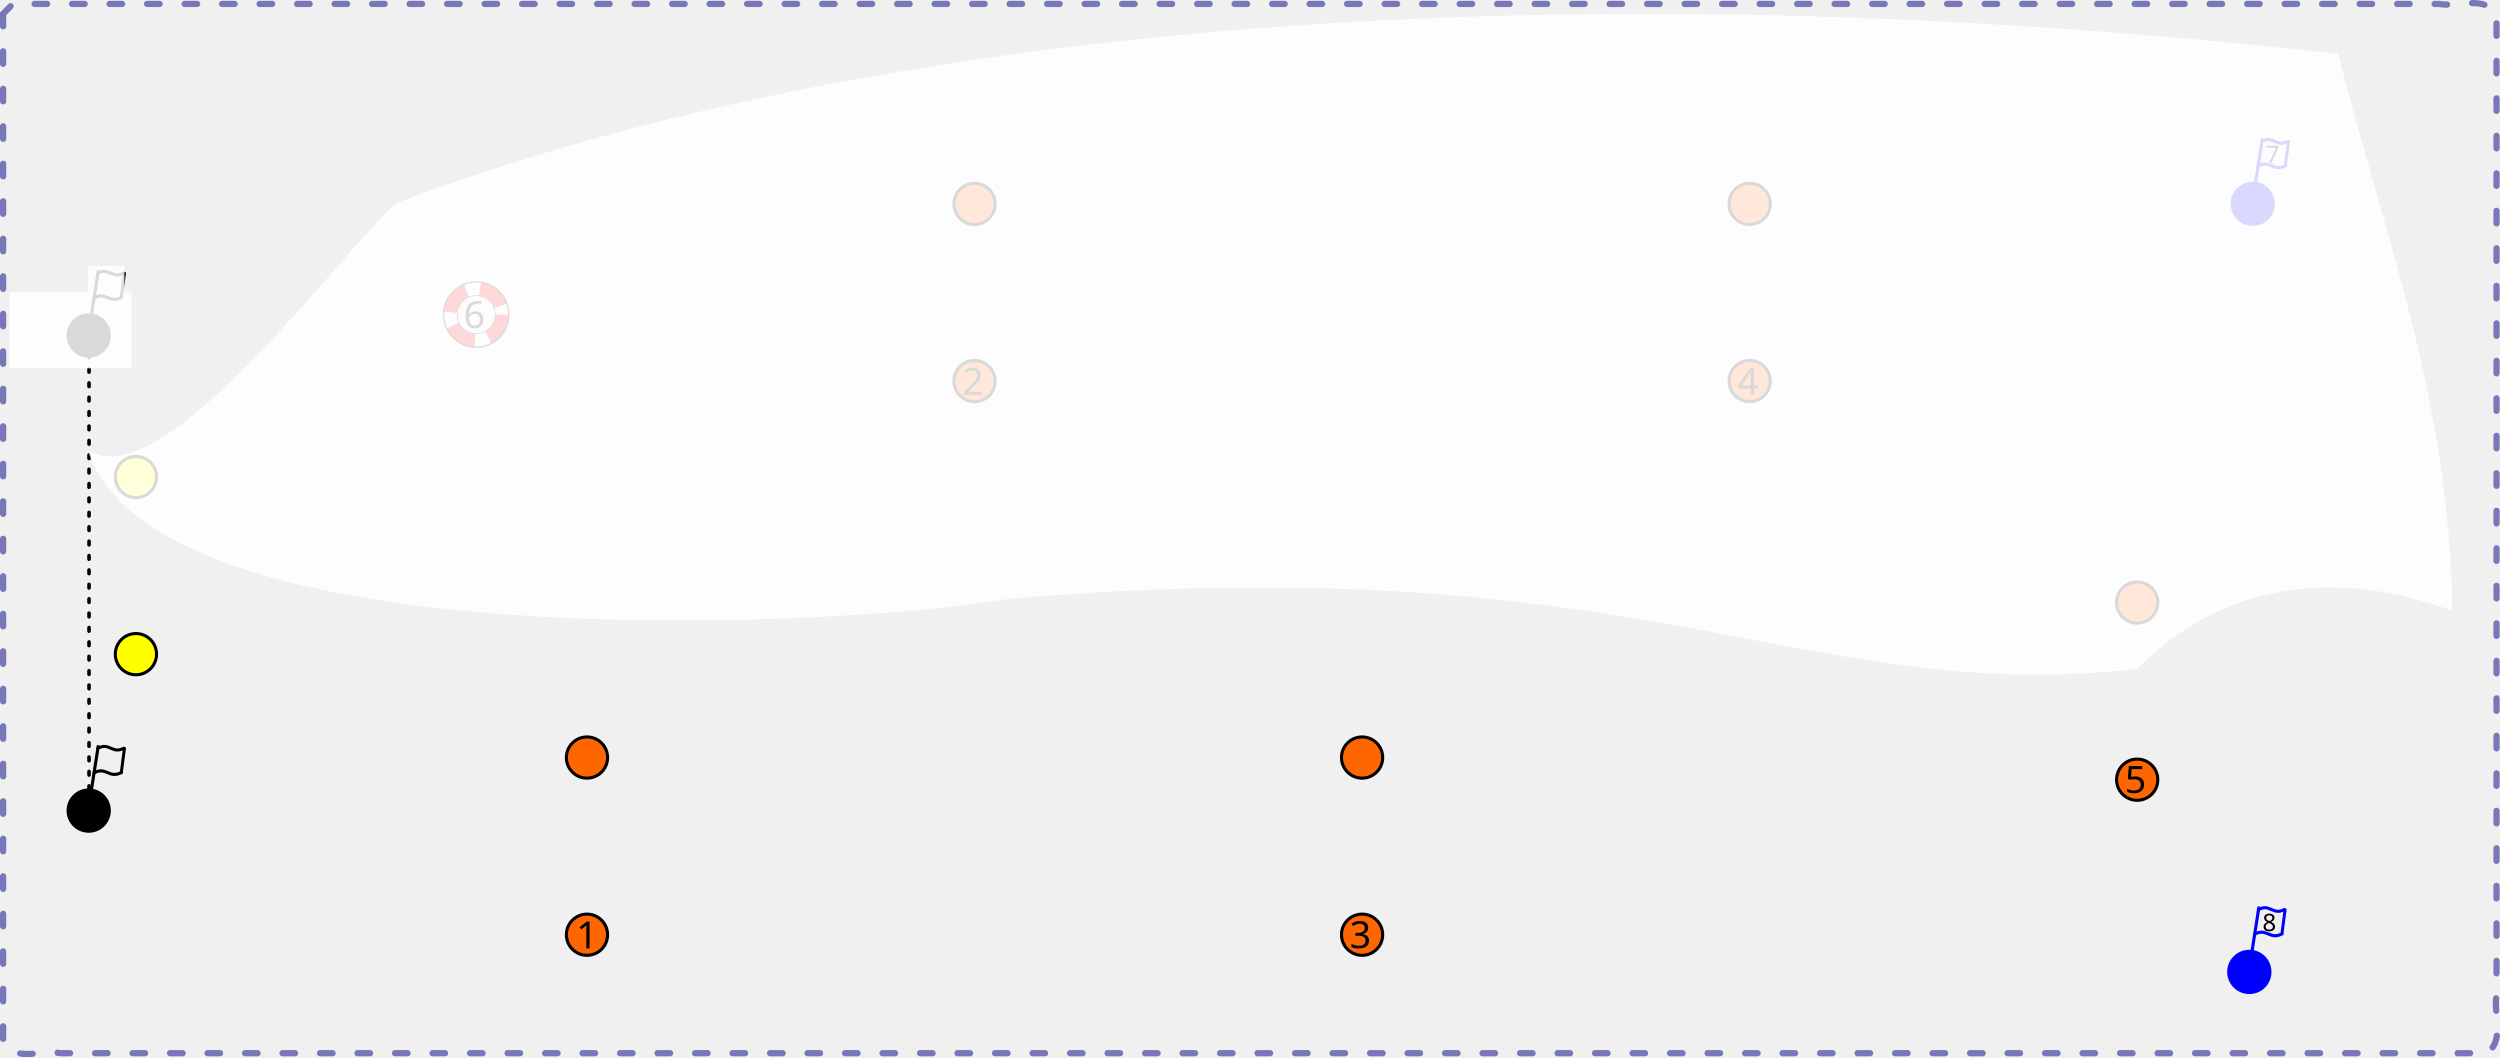
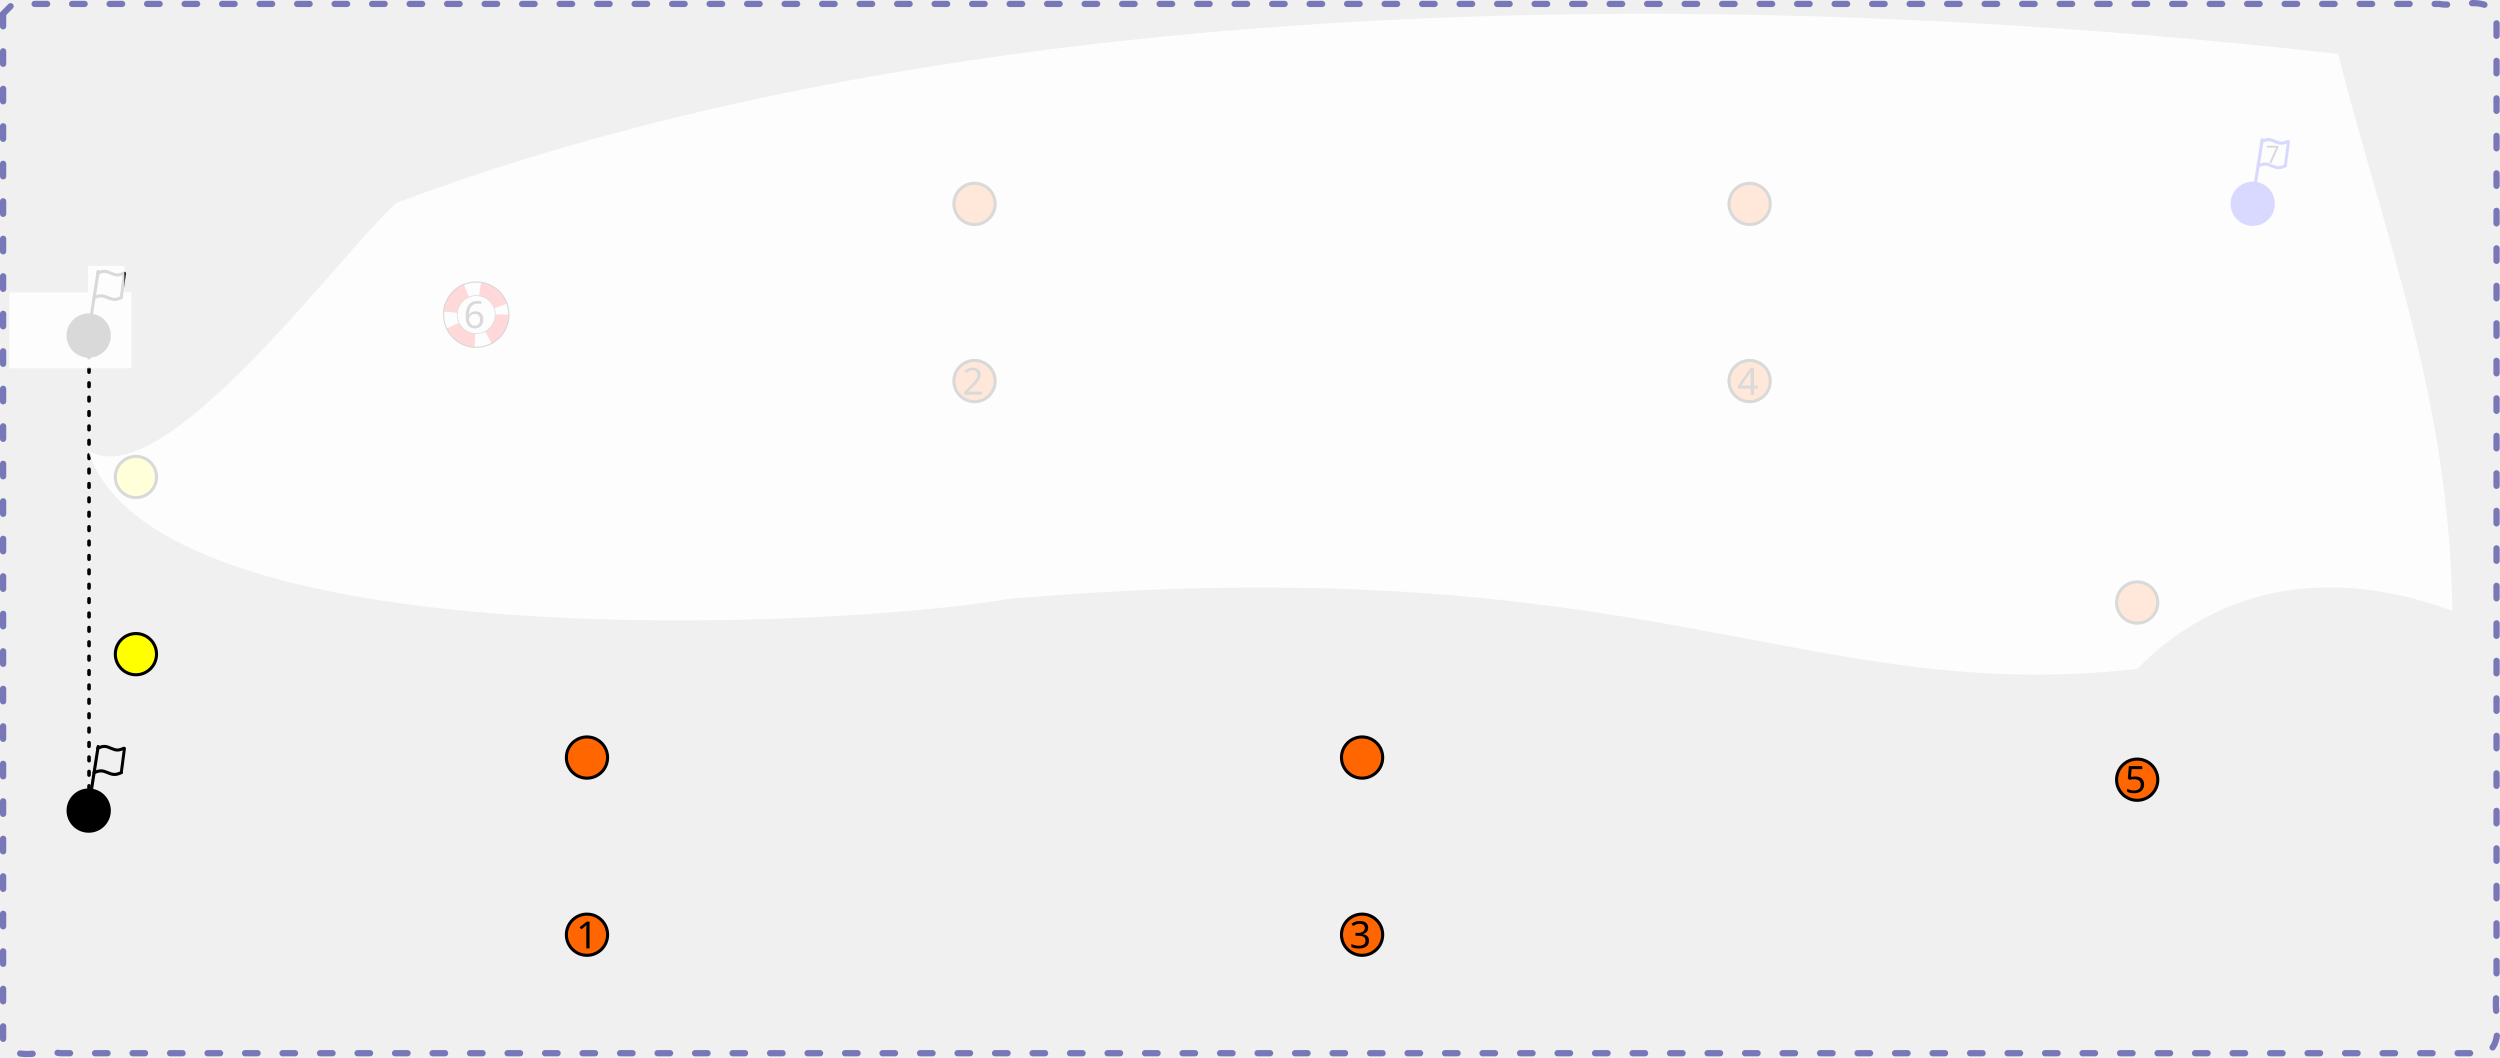
<svg xmlns="http://www.w3.org/2000/svg" version="1.0" id="svg3641" height="360.829" width="853.326" style="enable-background:new" xml:space="preserve">
  <defs id="arrows">
    <marker id="RazorWire" refX="0" refY="0" orient="auto" style="overflow:visible">
      <path id="path5527" style="fill:#34ff00;fill-opacity:1;fill-rule:evenodd;stroke:#34ff00;stroke-width:0.085pt;stroke-opacity:1" d="M 0.019,-0.632 V 0.595 L -6.621,2.568 H 9.113 L 2.979,0.595 V -0.632 L 9.166,-2.472 H -6.594 Z" />
    </marker>
    <marker orient="auto" refY="0" refX="0" id="Scissors" style="overflow:visible">
      <path id="schere" d="M 9.696,-3.847 C 8.661,-5.095 6.794,-5.052 5.4,-4.515 l -8.76,3.283 c -2.548,-1.394 -5.065,-0.995 -5.065,-1.673 0,-0.53 0.487,-0.414 0.414,-1.795 -0.07,-1.326 -1.454,-2.307 -2.763,-2.22 -1.309,-0.008 -2.666,0.995 -2.678,2.379 -0.098,1.393 1.074,2.688 2.461,2.779 1.624,0.242 4.499,-0.742 5.848,1.676 C -6.148,1.766 -7.931,1.771 -9.543,1.679 -10.882,1.602 -12.489,1.985 -13.128,3.301 c -0.617,1.261 -0.012,3.056 1.405,3.442 1.43,0.525 3.393,-0.138 3.733,-1.782 0.262,-1.267 -0.635,-1.862 -0.291,-2.322 0.26,-0.347 1.91,-0.146 4.85,-1.466 L 6.055,4.515 C 7.253,4.85 8.718,4.839 9.78,3.66 L -0.055,-0.057 Z M -9.832,-5.874 c 1.381,0.771 1.268,2.862 -0.167,3.268 -1.298,0.452 -2.956,-0.81 -2.542,-2.216 0.242,-1.154 1.764,-1.579 2.709,-1.052 z m 0.06,8.552 c 1.441,0.532 1.196,2.97 -0.269,3.298 -0.972,0.337 -2.361,-0.148 -2.459,-1.293 -0.189,-1.392 1.446,-2.65 2.728,-2.005 z" style="fill:#34ff00;fill-opacity:1;stroke:#34ff00;stroke-width:1.067;stroke-opacity:1" />
    </marker>
    <marker orient="auto" refY="0" refX="0" id="Legs" style="overflow:visible">
      <g id="g5494" transform="scale(-0.7)" style="fill:#34ff00;fill-opacity:1;stroke:#34ff00;stroke-opacity:1">
        <g id="g5496" transform="matrix(0,-1,-1,0,22.0892,22.73484)" style="fill:#34ff00;fill-opacity:1;stroke:#34ff00;stroke-opacity:1">
          <path id="path5498" d="m 22.636,22.054 c -7.371,5.036 -2.618,7.047 -6.23,14.339" style="fill:#34ff00;fill-opacity:1;fill-rule:evenodd;stroke:#34ff00;stroke-width:1.067pt;stroke-opacity:1" />
          <path id="path5500" d="m 22.825,21.918 c -1.451,8.904 3.772,9.355 4.805,14.747" style="fill:#34ff00;fill-opacity:1;fill-rule:evenodd;stroke:#34ff00;stroke-width:1.067pt;stroke-opacity:1" />
        </g>
        <path id="path5502" d="m -15.029,-7.181 -0.984,4.313 4.227,-1.305 z" style="fill:#34ff00;fill-opacity:1;fill-rule:evenodd;stroke:#34ff00;stroke-width:1.067pt;stroke-opacity:1" />
        <path id="path5504" d="m -16.23,4.861 1.999,3.946 2.418,-3.704 z" style="fill:#34ff00;fill-opacity:1;fill-rule:evenodd;stroke:#34ff00;stroke-width:1.067pt;stroke-opacity:1" />
      </g>
    </marker>
    <linearGradient id="linearGradient5477">
      <stop style="stop-color:#57e307;stop-opacity:1;" offset="0" id="stop5479" />
    </linearGradient>
    <marker style="overflow:visible" id="Arrow1Lend" refX="0" refY="0" orient="auto">
      <path style="fill-rule:evenodd;stroke:#000000;stroke-width:0.853pt;marker-start:none" d="M -10.667,0 -14.933,4.267 0,0 -14.933,-4.267 Z" id="path3104" />
    </marker>
    <marker style="overflow:visible" id="Arrow1Lstart" refX="0" refY="0" orient="auto">
      <path style="fill-rule:evenodd;stroke:#000000;stroke-width:0.853pt;marker-start:none" d="M 10.667,0 14.933,-4.267 0,0 14.933,4.267 Z" id="path3282" />
    </marker>
    <marker style="overflow:visible" id="Arrow1Lstart-7" refX="0" refY="0" orient="auto">
      <path style="fill-rule:evenodd;stroke:#000000;stroke-width:0.853pt;marker-start:none" d="M 10.667,0 14.933,-4.267 0,0 14.933,4.267 Z" id="path3282-4" />
    </marker>
    <marker style="overflow:visible" id="Arrow1Lend-6" refX="0" refY="0" orient="auto">
      <path style="fill-rule:evenodd;stroke:#000000;stroke-width:0.853pt;marker-start:none" d="M -10.667,0 -14.933,4.267 0,0 -14.933,-4.267 Z" id="path3104-0" />
    </marker>
  </defs>
  <g transform="translate(-215.4445,-435.3955)" style="display:inline" id="Parcours">
    <defs id="defs2076" />
    <g id="g1" />
    <g id="layer6" style="display:inline">
      <g transform="translate(18.94796,85.04597)" id="Zeitnahme" style="display:inline">
        <g id="g13156" transform="translate(-177.6378,-94.48819)">
          <path style="fill:#000000;fill-opacity:1;stroke:#000000;stroke-width:1.762" d="m 411.087,559.37 c 0,-3.685 -2.986,-6.678 -6.678,-6.678 -3.683,0 -6.678,2.987 -6.678,6.678 0,3.685 2.987,6.678 6.678,6.678 3.685,0 6.678,-2.987 6.678,-6.678 z" id="Zeit_oben" />
        </g>
        <g id="g13172" transform="translate(-177.6378,67.66194)">
          <path style="fill:#000000;fill-opacity:1;stroke:#000000;stroke-width:1.762" d="m 411.087,559.37 c 0,-3.685 -2.986,-6.678 -6.678,-6.678 -3.683,0 -6.678,2.987 -6.678,6.678 0,3.685 2.987,6.678 6.678,6.678 3.685,0 6.678,-2.987 6.678,-6.678 z" id="Zeit_unten" />
        </g>
        <path style="fill:none;stroke:#000000;stroke-width:1.228;stroke-linecap:round;stroke-linejoin:miter;stroke-miterlimit:4;stroke-dasharray:1.228, 3.684;stroke-dashoffset:0;stroke-opacity:1" d="m 226.886,466.315 c 0,23.379 0,46.759 0,70.138 0,19.991 0,67.885 0,87.271" id="path14169" />
      </g>
      <g transform="translate(113.4362,157.2769)" id="Tor1" style="display:inline;fill:#ff6600">
        <path style="fill:#ff6600;stroke:#000000;stroke-width:1.056" d="m 309.393,536.693 c 0,-3.883 -3.149,-7.032 -7.031,-7.032 -3.881,0 -7.031,3.148 -7.031,7.032 0,3.883 3.15,7.031 7.031,7.031 3.882,0 7.031,-3.147 7.031,-7.031 z" id="Tor1_innen" />
        <path style="fill:#ff6600;stroke:#000000;stroke-width:1.056" d="m 309.393,597.166 c 0,-3.883 -3.149,-7.032 -7.031,-7.032 -3.881,0 -7.031,3.148 -7.031,7.032 0,3.883 3.15,7.031 7.031,7.031 3.882,0 7.031,-3.147 7.031,-7.031 z" id="Tor1_aussen" />
      </g>
      <g transform="translate(226.8221,-31.69941)" id="Tor2" style="display:inline;fill:#ff6600">
        <path style="fill:#ff6600;stroke:#000000;stroke-width:1.056" d="m 328.291,536.693 c 0,-3.883 -3.149,-7.032 -7.031,-7.032 -3.881,0 -7.031,3.148 -7.031,7.032 0,3.883 3.15,7.031 7.031,7.031 3.882,0 7.031,-3.147 7.031,-7.031 z" id="Tor2_aussen" />
        <path style="fill:#ff6600;stroke:#000000;stroke-width:1.056" d="m 328.291,597.166 c 0,-3.883 -3.149,-7.032 -7.031,-7.032 -3.881,0 -7.031,3.148 -7.031,7.032 0,3.883 3.15,7.031 7.031,7.031 3.882,0 7.031,-3.147 7.031,-7.031 z" id="Tor2_innen" />
      </g>
      <g transform="translate(340.2078,157.2769)" id="Tor3" style="display:inline;fill:#ff6600">
        <path style="fill:#ff6600;stroke:#000000;stroke-width:1.056" d="m 347.189,536.693 c 0,-3.883 -3.149,-7.032 -7.031,-7.032 -3.881,0 -7.031,3.148 -7.031,7.032 0,3.883 3.15,7.031 7.031,7.031 3.882,0 7.031,-3.147 7.031,-7.031 z" id="Tor3_innen" />
        <path style="fill:#ff6600;stroke:#000000;stroke-width:1.056" d="m 347.189,597.166 c 0,-3.883 -3.149,-7.032 -7.031,-7.032 -3.881,0 -7.031,3.148 -7.031,7.032 0,3.883 3.15,7.031 7.031,7.031 3.882,0 7.031,-3.147 7.031,-7.031 z" id="Tor3_aussen" />
      </g>
      <g transform="translate(453.5935,-31.69941)" id="Tor4" style="display:inline;fill:#ff6600">
        <path style="fill:#ff6600;stroke:#000000;stroke-width:1.056" d="m 366.086,536.693 c 0,-3.883 -3.149,-7.032 -7.031,-7.032 -3.881,0 -7.031,3.148 -7.031,7.032 0,3.883 3.15,7.031 7.031,7.031 3.882,0 7.031,-3.147 7.031,-7.031 z" id="Tor4_aussen" />
        <path style="fill:#ff6600;stroke:#000000;stroke-width:1.056" d="m 366.086,597.166 c 0,-3.883 -3.149,-7.032 -7.031,-7.032 -3.881,0 -7.031,3.148 -7.031,7.032 0,3.883 3.15,7.031 7.031,7.031 3.882,0 7.031,-3.147 7.031,-7.031 z" id="Tor4_innen" />
      </g>
      <g transform="translate(566.9793,104.3635)" id="Tor5" style="display:inline;fill:#ff6600">
        <path style="fill:#ff6600;stroke:#000000;stroke-width:1.056" d="m 384.984,536.693 c 0,-3.883 -3.149,-7.032 -7.031,-7.032 -3.881,0 -7.031,3.148 -7.031,7.032 0,3.883 3.15,7.031 7.031,7.031 3.882,0 7.031,-3.147 7.031,-7.031 z" id="Tor5_oben" />
        <path style="fill:#ff6600;stroke:#000000;stroke-width:1.056" d="m 384.984,597.166 c 0,-3.883 -3.149,-7.032 -7.031,-7.032 -3.881,0 -7.031,3.148 -7.031,7.032 0,3.883 3.15,7.031 7.031,7.031 3.882,0 7.031,-3.147 7.031,-7.031 z" id="Tor5_unten" />
      </g>
      <g transform="translate(18.94796,138.3793)" id="Schikane" style="display:inline">
        <g style="fill:none" id="Ring">
          <ellipse id="path8826" style="fill:none;stroke:#ff0000;stroke-width:4.821;stroke-linecap:butt;stroke-linejoin:round;stroke-miterlimit:4;stroke-dasharray:9.643, 4.821;stroke-dashoffset:0;stroke-opacity:1" cx="359.055" cy="404.409" rx="8.928" ry="8.928" />
          <ellipse style="display:inline;fill:none;stroke:#000000;stroke-width:0.229;stroke-linecap:round;stroke-linejoin:round;stroke-miterlimit:4;stroke-dasharray:none;stroke-dashoffset:0;stroke-opacity:1" id="path3620" cx="359.055" cy="404.409" rx="6.5" ry="6.5" />
          <ellipse style="display:inline;fill:none;stroke:#000000;stroke-width:0.393;stroke-linecap:round;stroke-linejoin:round;stroke-miterlimit:4;stroke-dasharray:none;stroke-dashoffset:0;stroke-opacity:1" id="path2733" cx="359.055" cy="404.409" rx="11.142" ry="11.142" />
        </g>
      </g>
      <g transform="translate(-40.52031,61.51377)" id="StartZiel" style="display:inline">
        <path style="fill:#ffff00;stroke:#000000;stroke-width:1.056" d="m 309.393,536.693 c 0,-3.883 -3.149,-7.032 -7.031,-7.032 -3.881,0 -7.031,3.148 -7.031,7.032 0,3.883 3.15,7.031 7.031,7.031 3.882,0 7.031,-3.147 7.031,-7.031 z" id="StartZiel_oben" />
        <path style="fill:#ffff00;stroke:#000000;stroke-width:1.056" d="m 309.393,597.166 c 0,-3.883 -3.149,-7.032 -7.031,-7.032 -3.881,0 -7.031,3.148 -7.031,7.032 0,3.883 3.15,7.031 7.031,7.031 3.882,0 7.031,-3.147 7.031,-7.031 z" id="StartZiel_unten" />
      </g>
    </g>
  </g>
  <g transform="translate(-215.4445,-435.3955)" style="display:inline" id="ParcoursLabel">
    <defs id="defs2832" />
    <g id="g3113" style="display:inline">
      <text xml:space="preserve" style="font-style:normal;font-weight:normal;font-size:12.8px;line-height:0%;font-family:'Arial Black';display:inline;fill:#000000;fill-opacity:1;stroke:none;stroke-width:1.067" x="373.691" y="547.37" id="Nummer_Schikane">
        <tspan id="tspan3032" x="373.691" y="547.37" style="font-size:12.8px;line-height:1.25;stroke-width:1.067">6</tspan>
      </text>
      <text xml:space="preserve" style="font-style:normal;font-weight:normal;font-size:12.8px;line-height:0%;font-family:'Arial Black';display:inline;fill:#000000;fill-opacity:1;stroke:none;stroke-width:1.067" x="412.13" y="759.102" id="Nummer_Tor1">
        <tspan id="tspan3036" x="412.13" y="759.102" style="font-size:12.8px;line-height:1.25;stroke-width:1.067">1</tspan>
      </text>
      <text xml:space="preserve" style="font-style:normal;font-weight:normal;font-size:12.8px;line-height:0%;font-family:'Arial Black';display:inline;fill:#000000;fill-opacity:1;stroke:none;stroke-width:1.067" x="808.383" y="570.125" id="Nummer_Tor4">
        <tspan id="tspan3040" x="808.383" y="570.125" style="font-size:12.8px;line-height:1.25;stroke-width:1.067">4</tspan>
      </text>
      <text xml:space="preserve" style="font-style:normal;font-weight:normal;font-size:12.8px;line-height:0%;font-family:'Arial Black';display:inline;fill:#000000;fill-opacity:1;stroke:none;stroke-width:1.067" x="940.704" y="706.032" id="Nummer_Tor5">
        <tspan id="tspan3044" x="940.704" y="706.032" style="font-size:12.8px;line-height:1.25;stroke-width:1.067">5</tspan>
      </text>
      <text xml:space="preserve" style="font-style:normal;font-weight:normal;font-size:12.8px;line-height:0%;font-family:'Arial Black';display:inline;fill:#000000;fill-opacity:1;stroke:none;stroke-width:1.067" x="676.131" y="759.024" id="Nummer_Tor3">
        <tspan id="tspan3048" x="676.131" y="759.024" style="font-size:12.8px;line-height:1.25;stroke-width:1.067">3</tspan>
      </text>
      <g transform="translate(579.9631,-35.51099)" id="Speedboje_oben" style="display:inline">
        <path id="path3052" d="m 411.087,540.472 c 0,-3.685 -2.986,-6.678 -6.678,-6.678 -3.683,0 -6.678,2.987 -6.678,6.678 0,3.685 2.987,6.678 6.678,6.678 3.685,0 6.678,-2.987 6.678,-6.678 z" style="fill:#0000ff;fill-opacity:1;stroke:#0000ff;stroke-width:1.762" />
        <g style="stroke:#0000ff" id="g3062">
          <path id="path3054" d="m 407.511,519.18 c 0.372,-0.161 0.745,-0.325 1.117,-0.438 0.372,-0.114 0.744,-0.181 1.117,-0.181 0.372,0 0.744,0.063 1.117,0.181 0.372,0.113 0.744,0.273 1.116,0.438 0.369,0.16 0.745,0.321 1.117,0.434 0.369,0.114 0.745,0.181 1.117,0.181 0.368,0 0.745,-0.064 1.117,-0.181 0.368,-0.113 0.744,-0.274 1.117,-0.434" style="fill:none;stroke:#0000ff;stroke-width:1.052;stroke-linecap:round;stroke-linejoin:round" />
          <path id="path3056" d="m 407.643,518.601 -2.7,17.3 v 0.258 0" style="fill:none;stroke:#0000ff;stroke-width:1.067;stroke-linecap:round;stroke-linejoin:round" />
          <path id="path3058" d="m 406.246,527.522 c 0.384,-0.158 0.775,-0.317 1.163,-0.429 0.383,-0.113 0.775,-0.179 1.163,-0.179 0.383,0 0.774,0.062 1.163,0.179 0.387,0.112 0.774,0.271 1.163,0.429 0.387,0.159 0.774,0.317 1.162,0.433 0.388,0.109 0.775,0.175 1.163,0.175 0.388,0 0.775,-0.062 1.163,-0.175 0.387,-0.112 0.775,-0.271 1.163,-0.433" style="fill:none;stroke:#0000ff;stroke-width:1.067;stroke-linecap:round;stroke-linejoin:round" />
          <path id="path3060" d="m 416.604,519.31 -1.039,7.969 v 0.12 0" style="fill:none;stroke:#0000ff;stroke-width:1.024;stroke-linecap:round" />
        </g>
        <text xml:space="preserve" style="font-style:normal;font-weight:normal;font-size:12.8px;line-height:0%;font-family:'Arial Black';fill:#000000;fill-opacity:1;stroke:none;stroke-width:1.067" x="408.873" y="526.543" id="text3066">
          <tspan id="tspan3064" x="408.873" y="526.543" style="font-size:8.242px;line-height:1.25;stroke-width:1.067">7</tspan>
        </text>
      </g>
      <text xml:space="preserve" style="font-style:normal;font-weight:normal;font-size:12.8px;line-height:0%;font-family:'Arial Black';display:inline;fill:#000000;fill-opacity:1;stroke:none;stroke-width:1.067" x="543.926" y="570.125" id="Nummer_Tor2">
        <tspan id="tspan3088" x="543.926" y="570.125" style="font-size:12.8px;line-height:1.25;stroke-width:1.067">2</tspan>
      </text>
      <g id="Zeit_oben_Flagge">
        <path id="path3092" d="m 248.821,528.636 c 0.372,-0.161 0.745,-0.325 1.117,-0.438 0.372,-0.114 0.744,-0.181 1.117,-0.181 0.372,0 0.744,0.063 1.117,0.181 0.372,0.113 0.744,0.273 1.116,0.438 0.369,0.16 0.745,0.321 1.117,0.434 0.369,0.114 0.745,0.181 1.117,0.181 0.368,0 0.745,-0.064 1.117,-0.181 0.368,-0.113 0.744,-0.274 1.117,-0.434" style="display:inline;fill:none;stroke:#000000;stroke-width:1.052;stroke-linecap:round;stroke-linejoin:round" />
        <path id="path3094" d="m 248.953,528.057 -2.7,17.3 v 0.258 0" style="display:inline;fill:none;stroke:#000000;stroke-width:1.067;stroke-linecap:round;stroke-linejoin:round" />
        <path id="path3096" d="m 247.556,536.977 c 0.384,-0.158 0.775,-0.317 1.163,-0.429 0.383,-0.113 0.775,-0.179 1.163,-0.179 0.383,0 0.774,0.062 1.163,0.179 0.387,0.112 0.774,0.271 1.163,0.429 0.387,0.159 0.774,0.317 1.162,0.433 0.388,0.109 0.775,0.175 1.163,0.175 0.388,0 0.775,-0.062 1.163,-0.175 0.387,-0.112 0.775,-0.271 1.163,-0.433" style="display:inline;fill:none;stroke:#000000;stroke-width:1.067;stroke-linecap:round;stroke-linejoin:round" />
        <path id="path3098" d="m 257.914,528.766 -1.039,7.969 v 0.12 0" style="display:inline;fill:none;stroke:#000000;stroke-width:1.024;stroke-linecap:round" />
      </g>
      <g id="Zeit_unten_Flagge">
        <path id="path3102" d="m 248.821,690.786 c 0.372,-0.161 0.745,-0.325 1.117,-0.438 0.372,-0.114 0.744,-0.181 1.117,-0.181 0.372,0 0.744,0.063 1.117,0.181 0.372,0.113 0.744,0.273 1.116,0.438 0.369,0.16 0.745,0.321 1.117,0.434 0.369,0.114 0.745,0.181 1.117,0.181 0.368,0 0.745,-0.064 1.117,-0.181 0.368,-0.113 0.744,-0.274 1.117,-0.434" style="display:inline;fill:none;stroke:#000000;stroke-width:1.052;stroke-linecap:round;stroke-linejoin:round" />
        <path id="path3105" d="m 248.953,690.207 -2.7,17.3 v 0.258 0" style="display:inline;fill:none;stroke:#000000;stroke-width:1.067;stroke-linecap:round;stroke-linejoin:round" />
        <path id="path3107" d="m 247.556,699.127 c 0.384,-0.158 0.775,-0.317 1.163,-0.429 0.383,-0.113 0.775,-0.179 1.163,-0.179 0.383,0 0.774,0.062 1.163,0.179 0.387,0.112 0.774,0.271 1.163,0.429 0.387,0.159 0.774,0.317 1.162,0.433 0.388,0.109 0.775,0.175 1.163,0.175 0.388,0 0.775,-0.062 1.163,-0.175 0.387,-0.112 0.775,-0.271 1.163,-0.433" style="display:inline;fill:none;stroke:#000000;stroke-width:1.067;stroke-linecap:round;stroke-linejoin:round" />
        <path id="path3109" d="m 257.914,690.916 -1.039,7.969 v 0.12 0" style="display:inline;fill:none;stroke:#000000;stroke-width:1.024;stroke-linecap:round" />
      </g>
    </g>
  </g>
-   <g transform="translate(363.3543,-208.7303)" id="Speedboje_unten" style="display:inline;enable-background:new">
-     <path id="path2174" d="m 411.087,540.472 c 0,-3.685 -2.986,-6.678 -6.678,-6.678 -3.683,0 -6.678,2.987 -6.678,6.678 0,3.685 2.987,6.678 6.678,6.678 3.685,0 6.678,-2.987 6.678,-6.678 z" style="fill:#0000ff;fill-opacity:1;stroke:#0000ff;stroke-width:1.762" />
-     <g style="fill:none;stroke:#0000ff" id="g2184">
-       <path id="path2176" d="m 407.511,519.18 c 0.372,-0.161 0.745,-0.325 1.117,-0.438 0.372,-0.114 0.744,-0.181 1.117,-0.181 0.372,0 0.744,0.063 1.117,0.181 0.372,0.113 0.744,0.273 1.116,0.438 0.369,0.16 0.745,0.321 1.117,0.434 0.369,0.114 0.745,0.181 1.117,0.181 0.368,0 0.745,-0.064 1.117,-0.181 0.368,-0.113 0.744,-0.274 1.117,-0.434" style="fill:none;stroke:#0000ff;stroke-width:1.052;stroke-linecap:round;stroke-linejoin:round" />
-       <path id="path2178" d="m 407.643,518.601 -2.7,17.3 v 0.258 0" style="fill:none;stroke:#0000ff;stroke-width:1.067;stroke-linecap:round;stroke-linejoin:round" />
-       <path id="path2180" d="m 406.246,527.522 c 0.384,-0.158 0.775,-0.317 1.163,-0.429 0.383,-0.113 0.775,-0.179 1.163,-0.179 0.383,0 0.774,0.062 1.163,0.179 0.387,0.112 0.774,0.271 1.163,0.429 0.387,0.159 0.774,0.317 1.162,0.433 0.388,0.109 0.775,0.175 1.163,0.175 0.388,0 0.775,-0.062 1.163,-0.175 0.387,-0.112 0.775,-0.271 1.163,-0.433" style="fill:none;stroke:#0000ff;stroke-width:1.067;stroke-linecap:round;stroke-linejoin:round" />
-       <path id="path2182" d="m 416.604,519.31 -1.039,7.969 v 0.12 0" style="fill:none;stroke:#0000ff;stroke-width:1.024;stroke-linecap:round" />
-     </g>
-     <text xml:space="preserve" style="font-style:normal;font-weight:normal;font-size:12.8px;line-height:0%;font-family:'Arial Black';fill:#000000;fill-opacity:1;stroke:none;stroke-width:1.067" x="408.873" y="526.543" id="text2188">
-       <tspan id="tspan2186" x="408.873" y="526.543" style="font-size:8.242px;line-height:1.25;stroke-width:1.067">8</tspan>
-     </text>
-   </g>
  <g id="Export_Area" style="display:inline;opacity:1" transform="translate(-180.8124,-194.4877)">
    <path style="display:inline;opacity:0.5;fill:none;fill-opacity:1;fill-rule:nonzero;stroke:#000080;stroke-width:2.133;stroke-linecap:round;stroke-linejoin:miter;stroke-miterlimit:4;stroke-dasharray:4.267, 8.533;stroke-dashoffset:0;stroke-opacity:1" d="m 181.879,199.201 c 0,117.134 0,234.268 0,351.402 4.38,6.419 13.104,2.145 19.592,3.374 276.059,0 552.117,0 828.176,0 6.295,-4.466 2.103,-13.361 3.309,-19.977 0,-111.6 0,-223.2 0,-334.8 -4.38,-6.419 -13.104,-2.145 -19.592,-3.374 -276.059,0 -552.117,0 -828.176,0 -1.103,1.125 -2.206,2.25 -3.309,3.374 z" id="rect4816" />
    <g id="g2" />
    <g id="Alcatraz_1" style="display:inline">
      <path style="opacity:0.85;fill:#ffffff;fill-opacity:1;fill-rule:nonzero;stroke:none;stroke-width:2.133;stroke-linecap:round;stroke-linejoin:miter;stroke-miterlimit:4;stroke-dasharray:4.267, 8.533;stroke-dashoffset:0;stroke-opacity:1" d="m 210.852,285.256 v 9.021 H 184.067 V 320.2 h 41.627 v -25.923 h -2.413 v -9.021 z" id="rect6046" />
      <path style="opacity:0.85;fill:#ffffff;fill-opacity:1;fill-rule:nonzero;stroke:none;stroke-width:2.133;stroke-linecap:round;stroke-linejoin:miter;stroke-miterlimit:4;stroke-dasharray:4.267, 8.533;stroke-dashoffset:0;stroke-opacity:1" d="m 738.771,199.21 c -159.416,0.298 -306.614,20.807 -422.671,64.554 -19.054,16.934 -79.809,100.862 -105.248,84.404 22.894,72.088 256.947,60.726 314.34,50.731 218.434,-18.601 269.897,36.652 385.108,23.926 23.319,-23.846 59.433,-37.42 107.596,-19.858 -1.058,-72.374 -22.791,-126.307 -39.023,-190.083 -81.479,-9.144 -162.248,-13.818 -240.102,-13.673 z" id="rect6048" />
    </g>
  </g>
</svg>
